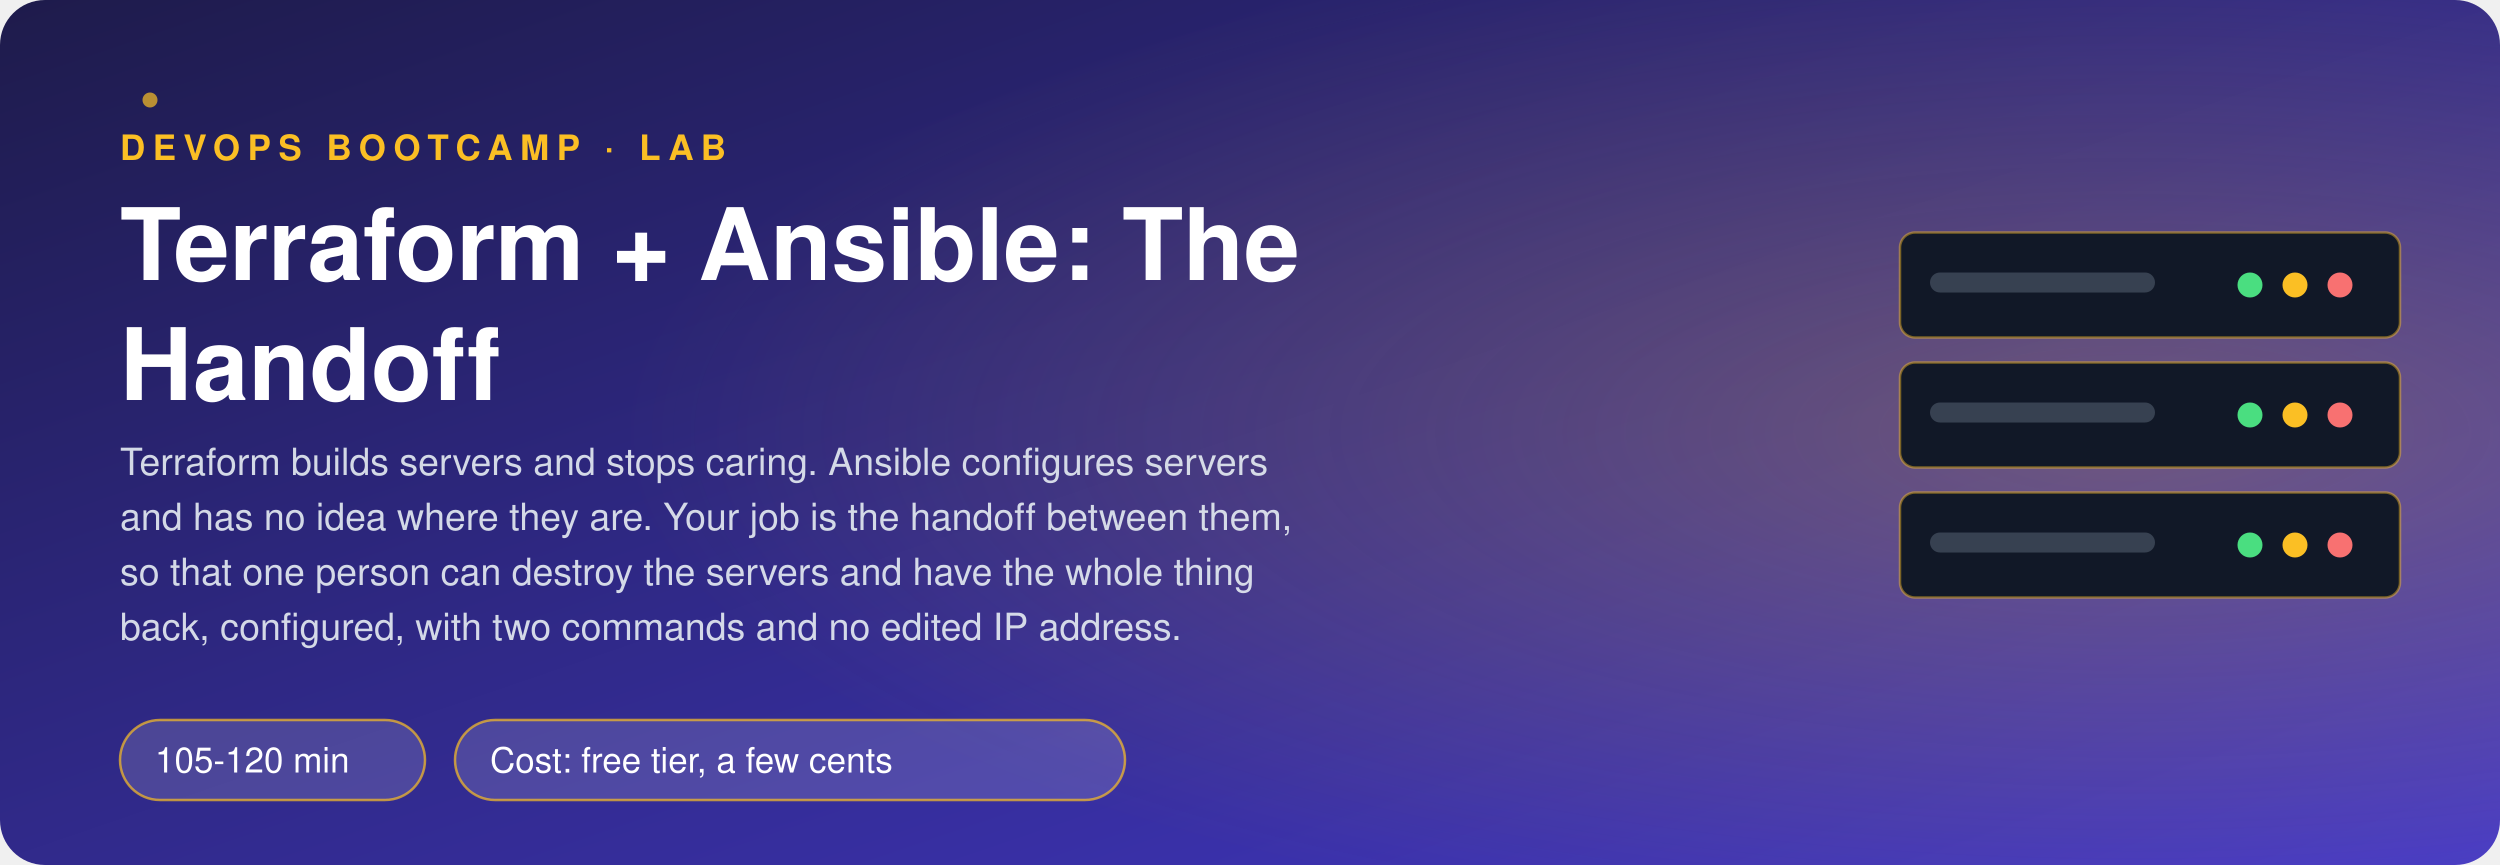
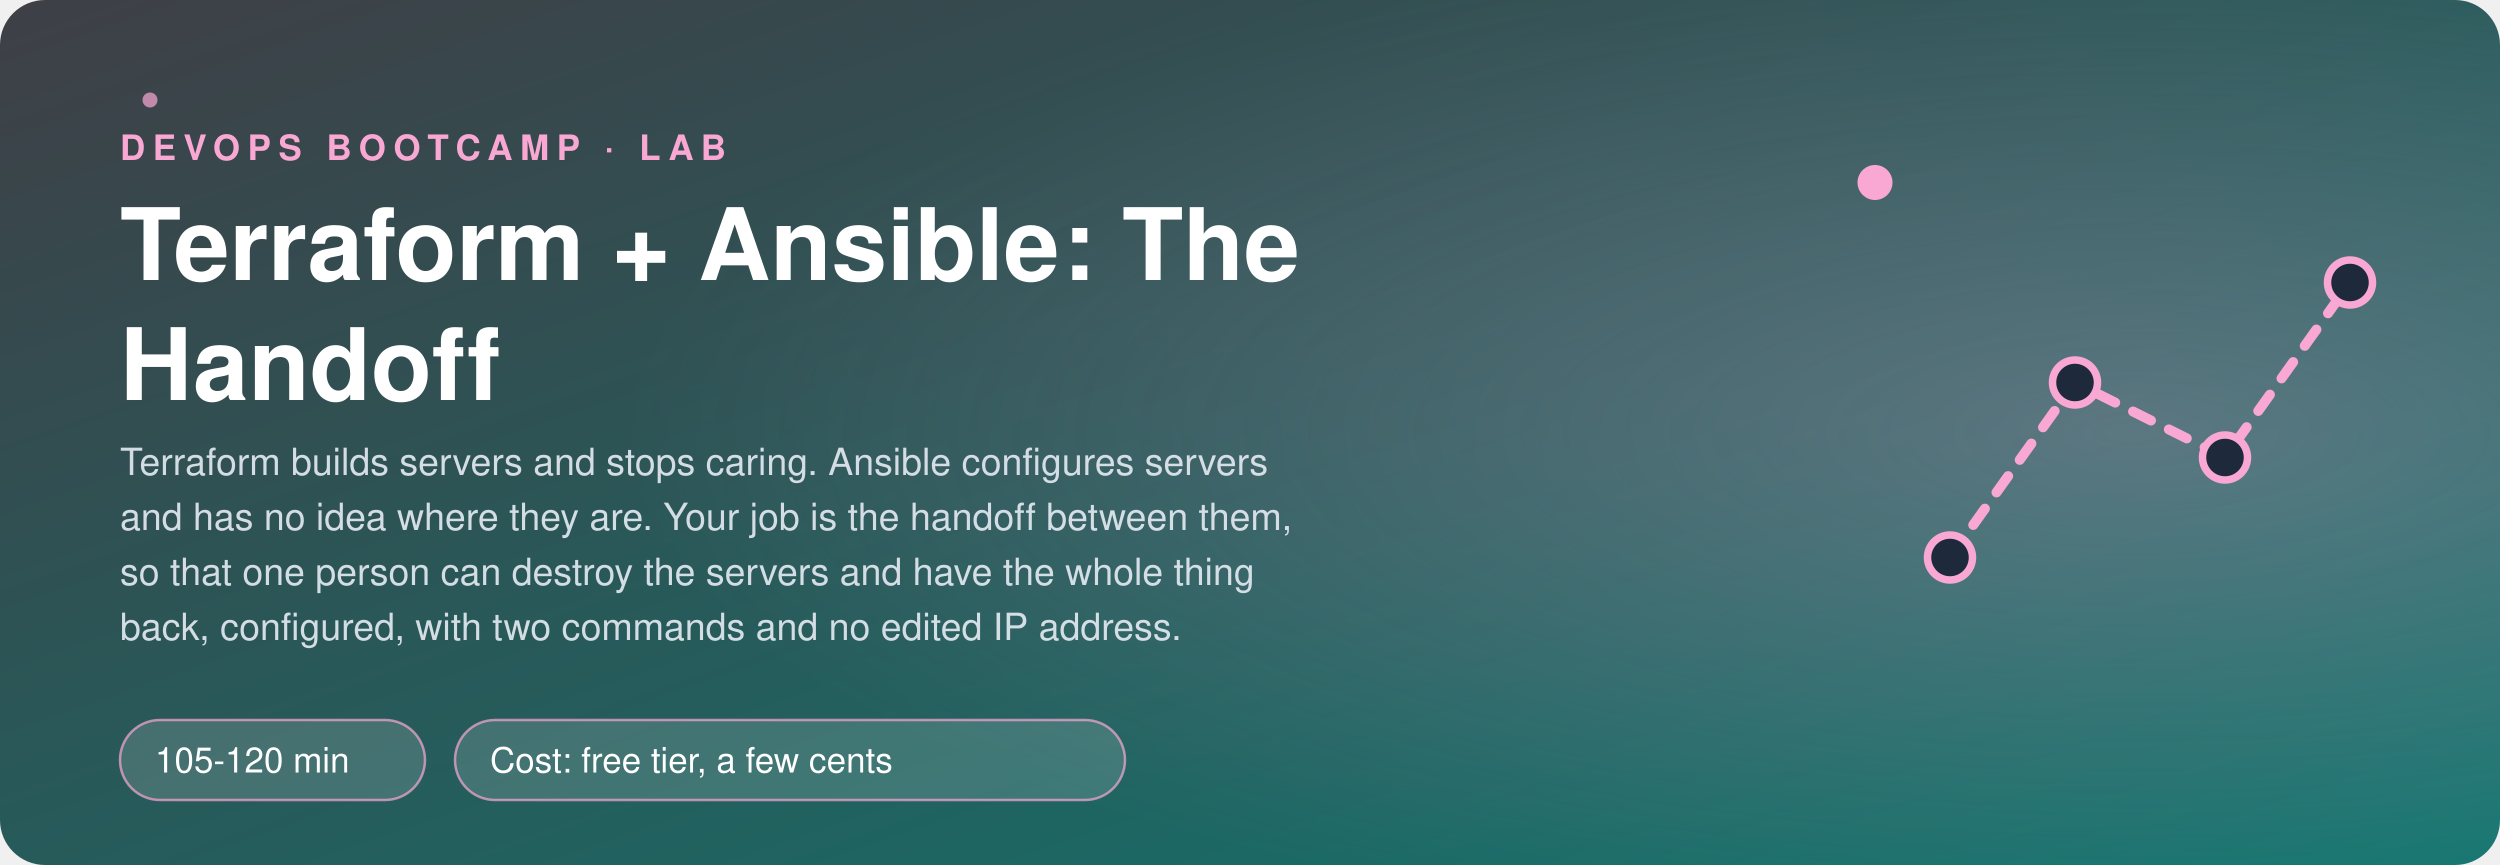
<svg xmlns="http://www.w3.org/2000/svg" width="1000" height="346" viewBox="0 0 1000 346" role="img" aria-label="Terraform + Ansible: The Handoff">
  <defs>
    <linearGradient id="bg" x1="0" y1="0" x2="1" y2="1">
-       <stop offset="0" stop-color="#1e1b4b" />
-       <stop offset="1" stop-color="#4338ca" />
+       <stop offset="0" stop-color="#3f3f46" />
+       <stop offset="1" stop-color="#0f766e" />
    </linearGradient>
    <radialGradient id="glow" cx=".85" cy=".5" r=".6">
-       <stop offset="0" stop-color="#fbbf24" stop-opacity=".28" />
-       <stop offset="1" stop-color="#fbbf24" stop-opacity="0" />
+       <stop offset="0" stop-color="#f9a8d4" stop-opacity=".28" />
+       <stop offset="1" stop-color="#f9a8d4" stop-opacity="0" />
    </radialGradient>
  </defs>
  <rect width="1000" height="346" rx="18" fill="url(#bg)" />
  <rect width="1000" height="346" rx="18" fill="url(#glow)" />
-   <circle cx="60" cy="40" r="3" fill="#fbbf24" opacity=".7">
+   <circle cx="60" cy="40" r="3" fill="#f9a8d4" opacity=".7">
    <animate attributeName="opacity" values=".2;.9;.2" dur="3s" repeatCount="indefinite" />
  </circle>
-   <text x="48" y="64" font-size="14" letter-spacing="3" fill="#fbbf24" font-family="Segoe UI,Helvetica,Arial,sans-serif" font-weight="700">DEVOPS BOOTCAMP · LAB</text>
+   <text x="48" y="64" font-size="14" letter-spacing="3" fill="#f9a8d4" font-family="Segoe UI,Helvetica,Arial,sans-serif" font-weight="700">DEVOPS BOOTCAMP · LAB</text>
  <text x="48" y="112" font-size="40" font-weight="800" fill="#ffffff" font-family="Segoe UI,Helvetica,Arial,sans-serif">Terraform + Ansible: The</text>
  <text x="48" y="160" font-size="40" font-weight="800" fill="#ffffff" font-family="Segoe UI,Helvetica,Arial,sans-serif">Handoff</text>
  <text x="48" y="190" font-size="15" fill="#e2e8f0" opacity=".92" font-family="Segoe UI,Helvetica,Arial,sans-serif">Terraform builds servers and stops caring. Ansible configures servers</text>
  <text x="48" y="212" font-size="15" fill="#e2e8f0" opacity=".92" font-family="Segoe UI,Helvetica,Arial,sans-serif">and has no idea where they are. Your job is the handoff between them,</text>
  <text x="48" y="234" font-size="15" fill="#e2e8f0" opacity=".92" font-family="Segoe UI,Helvetica,Arial,sans-serif">so that one person can destroy the servers and have the whole thing</text>
  <text x="48" y="256" font-size="15" fill="#e2e8f0" opacity=".92" font-family="Segoe UI,Helvetica,Arial,sans-serif">back, configured, with two commands and no edited IP address.</text>
-   <rect x="48" y="288" width="122" height="32" rx="16" fill="#ffffff" fill-opacity=".14" stroke="#fbbf24" stroke-opacity=".7" />
+   <rect x="48" y="288" width="122" height="32" rx="16" fill="#ffffff" fill-opacity=".14" stroke="#f9a8d4" stroke-opacity=".7" />
  <text x="62" y="309" font-size="14" fill="#ffffff" font-family="Segoe UI,Helvetica,Arial,sans-serif">105-120 min</text>
-   <rect x="182" y="288" width="268" height="32" rx="16" fill="#ffffff" fill-opacity=".14" stroke="#fbbf24" stroke-opacity=".7" />
+   <rect x="182" y="288" width="268" height="32" rx="16" fill="#ffffff" fill-opacity=".14" stroke="#f9a8d4" stroke-opacity=".7" />
  <text x="196" y="309" font-size="14" fill="#ffffff" font-family="Segoe UI,Helvetica,Arial,sans-serif">Cost: free tier, a few cents</text>
  <g transform="translate(750,73)">
-     <rect x="10" y="20" width="200" height="42" rx="6" fill="#111827" stroke="#fbbf24" stroke-opacity=".45" />
-     <rect x="22" y="36" width="90" height="8" rx="4" fill="#374151" />
-     <circle cx="150" cy="41" r="5" fill="#4ade80">
-       <animate attributeName="opacity" values="1;.15;1" dur="1.10s" repeatCount="indefinite" />
+     <path d="M30 150 L80 80 L140 110 L190 40" fill="none" stroke="#f9a8d4" stroke-width="4" stroke-dasharray="8 8" stroke-linecap="round" />
+     <circle cx="30" cy="150" r="9" fill="#1e293b" stroke="#f9a8d4" stroke-width="3" />
+     <circle cx="80" cy="80" r="9" fill="#1e293b" stroke="#f9a8d4" stroke-width="3" />
+     <circle cx="140" cy="110" r="9" fill="#1e293b" stroke="#f9a8d4" stroke-width="3" />
+     <circle cx="190" cy="40" r="9" fill="#1e293b" stroke="#f9a8d4" stroke-width="3" />
+     <circle r="7" fill="#f9a8d4">
+       <animateMotion dur="5s" repeatCount="indefinite" path="M30 150 L80 80 L140 110 L190 40" />
    </circle>
-     <circle cx="168" cy="41" r="5" fill="#fbbf24">
-       <animate attributeName="opacity" values="1;.15;1" dur="1.30s" repeatCount="indefinite" />
+     <circle cx="190" cy="40" r="9" fill="none" stroke="#f9a8d4">
+       <animate attributeName="r" values="9;22;9" dur="2s" repeatCount="indefinite" />
+       <animate attributeName="opacity" values="1;0;1" dur="2s" repeatCount="indefinite" />
    </circle>
-     <circle cx="186" cy="41" r="5" fill="#f87171">
-       <animate attributeName="opacity" values="1;.15;1" dur="1.50s" repeatCount="indefinite" />
-     </circle>
-     <rect x="10" y="72" width="200" height="42" rx="6" fill="#111827" stroke="#fbbf24" stroke-opacity=".45" />
-     <rect x="22" y="88" width="90" height="8" rx="4" fill="#374151" />
-     <circle cx="150" cy="93" r="5" fill="#4ade80">
-       <animate attributeName="opacity" values="1;.15;1" dur="1.45s" repeatCount="indefinite" />
-     </circle>
-     <circle cx="168" cy="93" r="5" fill="#fbbf24">
-       <animate attributeName="opacity" values="1;.15;1" dur="1.65s" repeatCount="indefinite" />
-     </circle>
-     <circle cx="186" cy="93" r="5" fill="#f87171">
-       <animate attributeName="opacity" values="1;.15;1" dur="1.85s" repeatCount="indefinite" />
-     </circle>
-     <rect x="10" y="124" width="200" height="42" rx="6" fill="#111827" stroke="#fbbf24" stroke-opacity=".45" />
-     <rect x="22" y="140" width="90" height="8" rx="4" fill="#374151" />
-     <circle cx="150" cy="145" r="5" fill="#4ade80">
-       <animate attributeName="opacity" values="1;.15;1" dur="1.80s" repeatCount="indefinite" />
-     </circle>
-     <circle cx="168" cy="145" r="5" fill="#fbbf24">
-       <animate attributeName="opacity" values="1;.15;1" dur="2.00s" repeatCount="indefinite" />
-     </circle>
-     <circle cx="186" cy="145" r="5" fill="#f87171">
-       <animate attributeName="opacity" values="1;.15;1" dur="2.20s" repeatCount="indefinite" />
-     </circle>
-     <animateTransform attributeName="transform" type="translate" values="0,0;0,-4;0,0" dur="4s" repeatCount="indefinite" additive="sum" />
  </g>
</svg>
